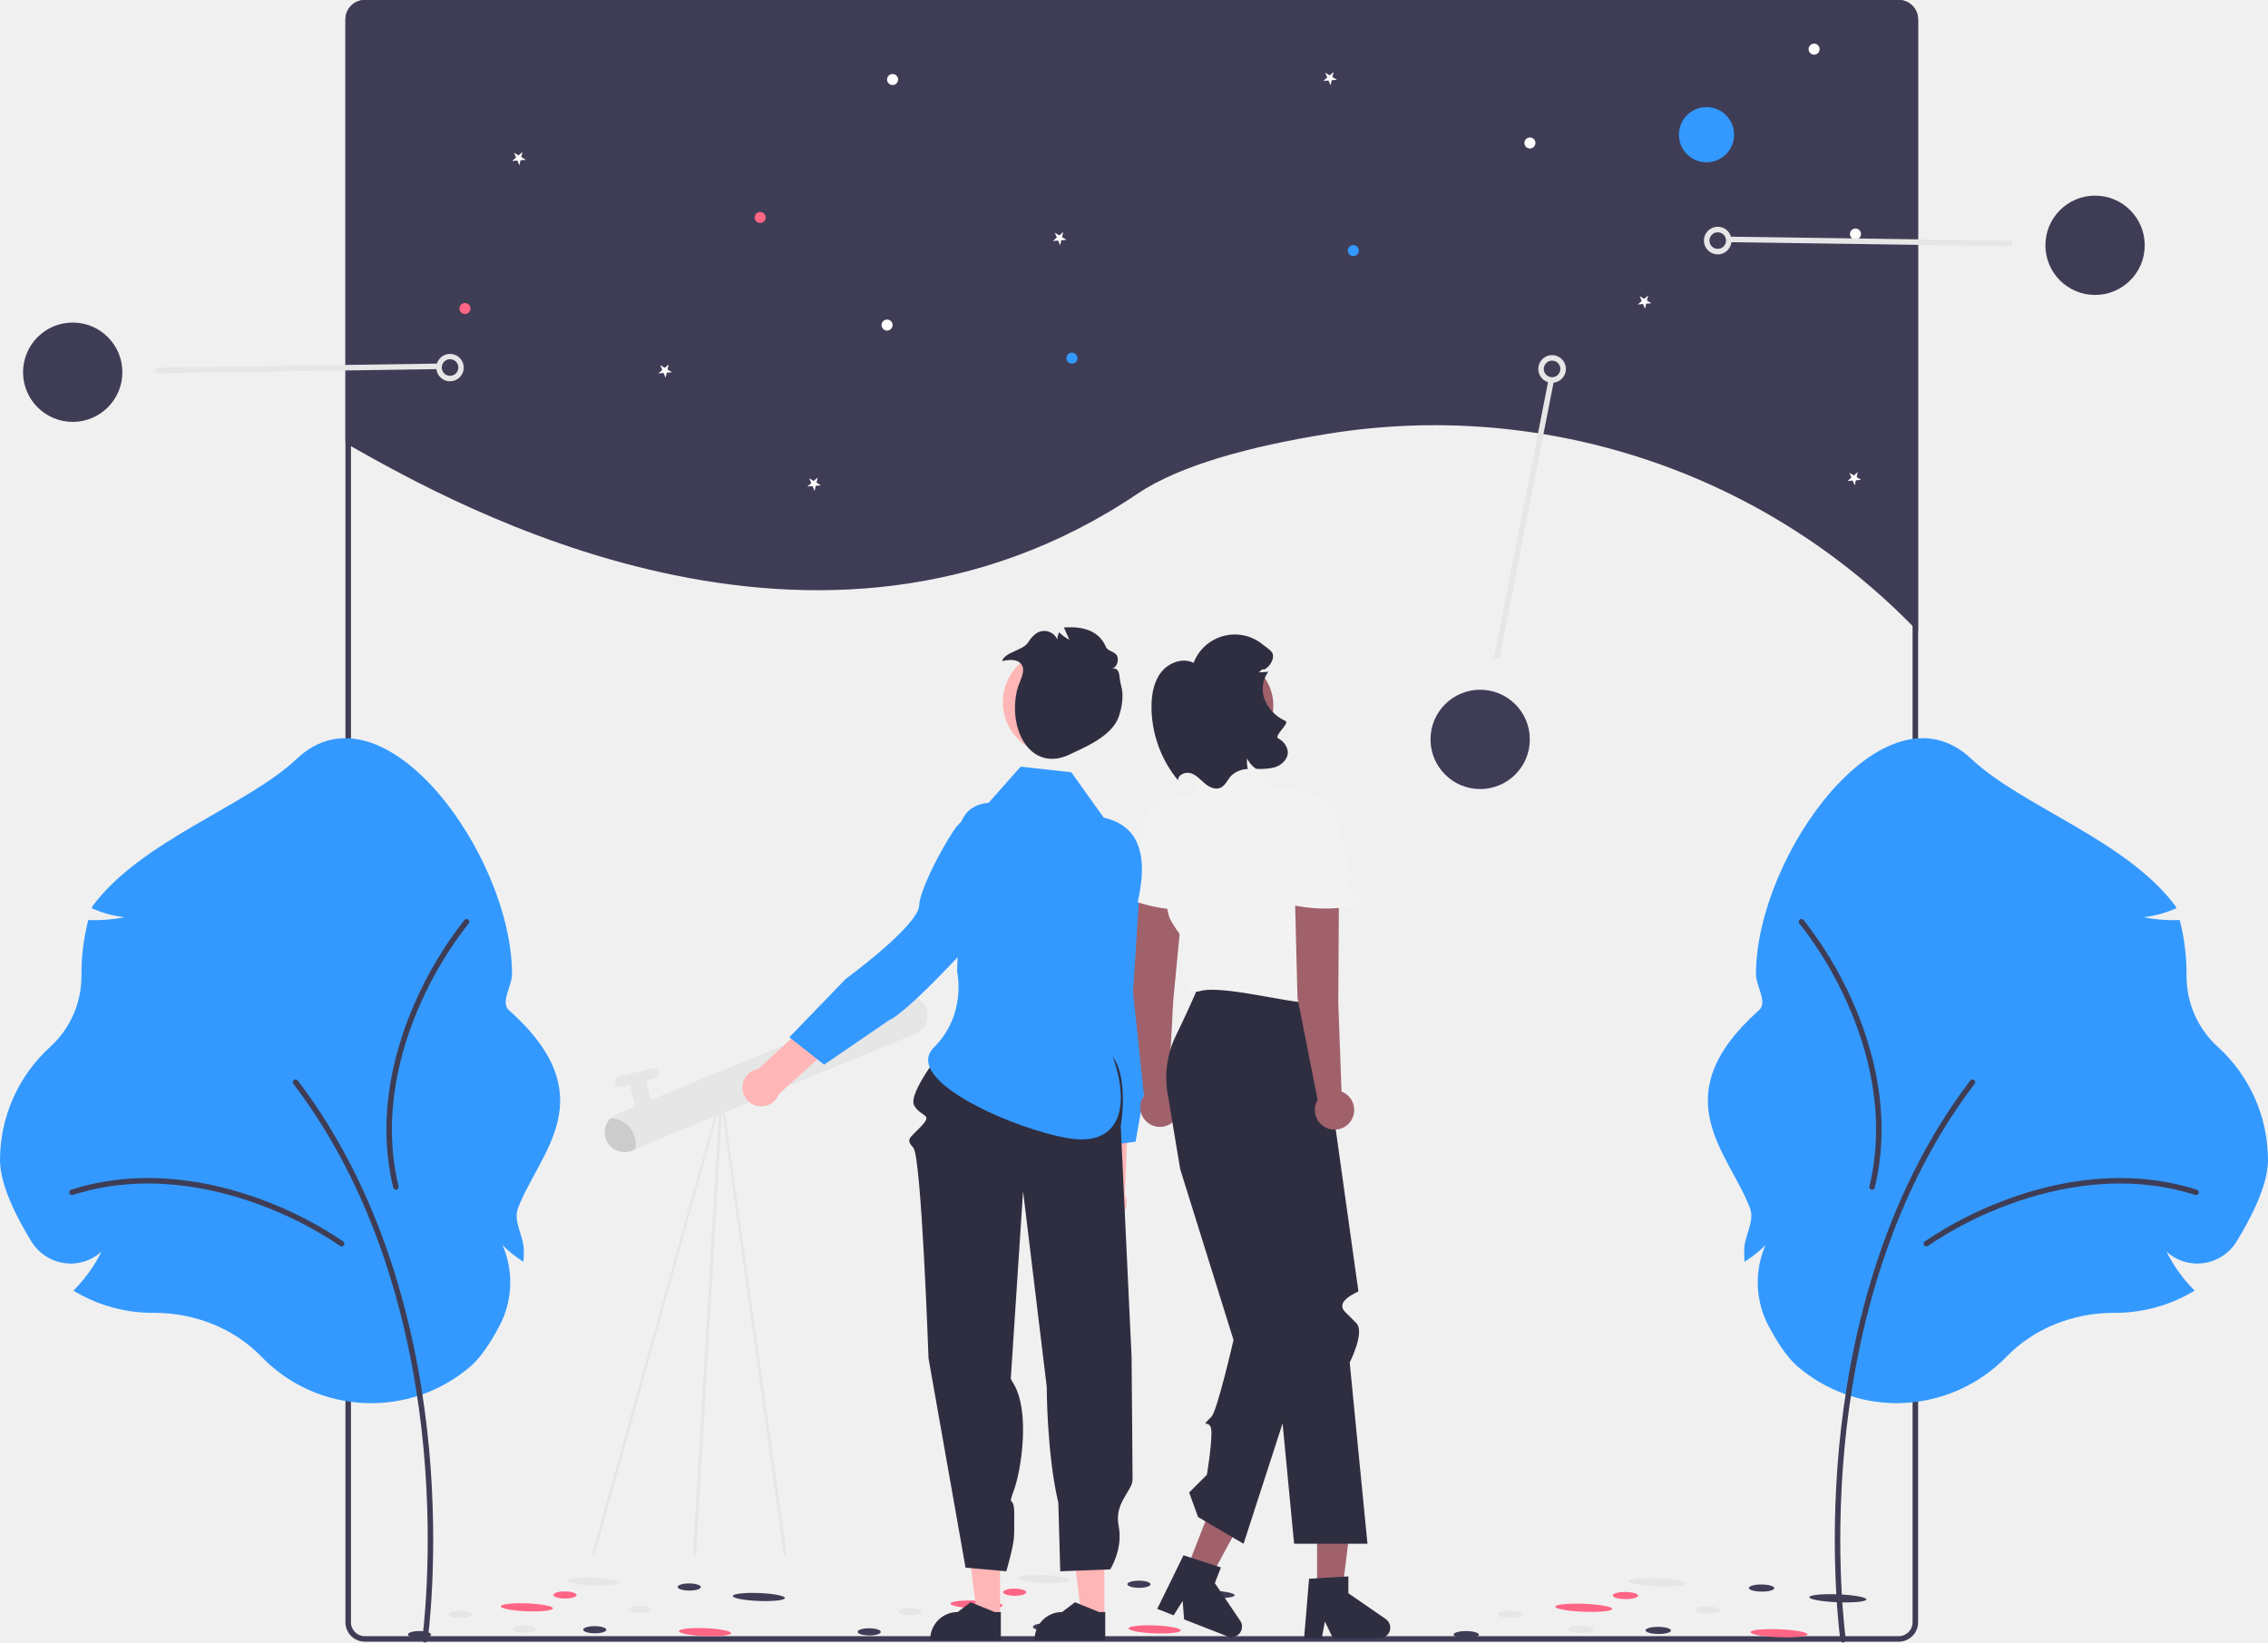
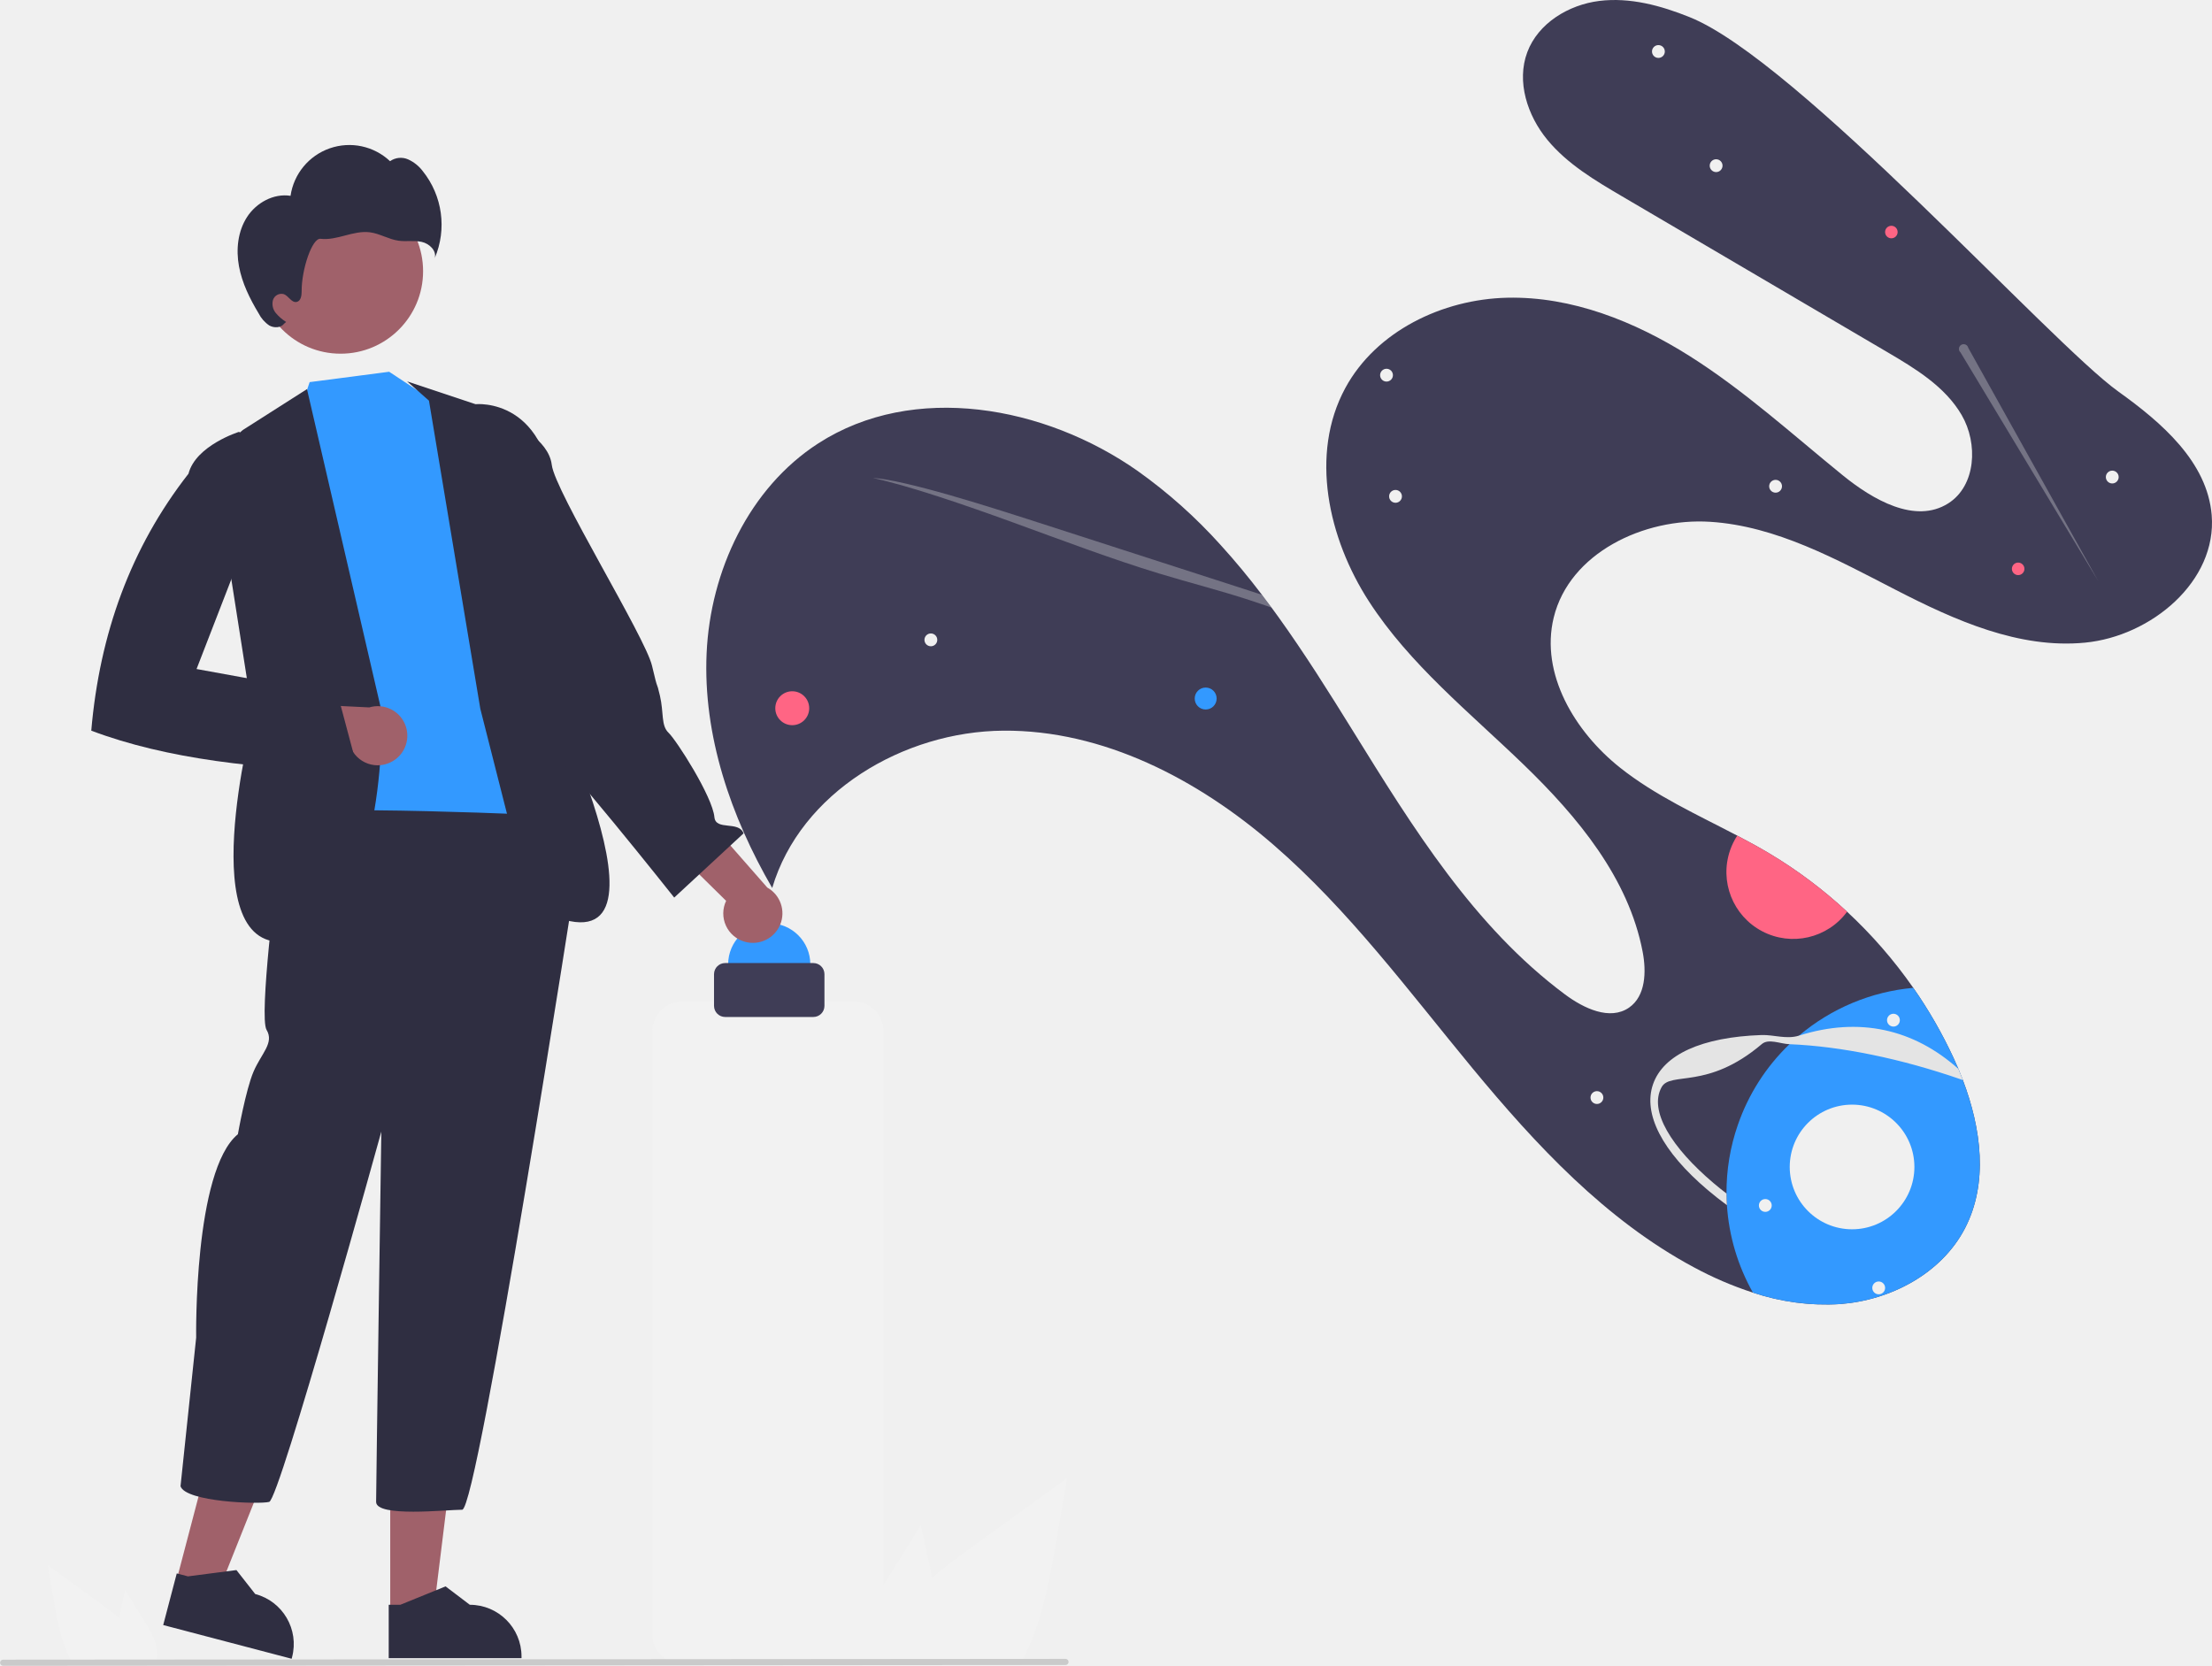
- <svg xmlns="http://www.w3.org/2000/svg" data-name="Layer 1" width="822.034" height="595.291" viewBox="0 0 822.034 595.291">
-   <path d="M883.85,159.097v221.92c-.67-.68-1.33-1.36-2-2.04q-.614-.624-1.233-1.247A242.559,242.559,0,0,0,669.83,309.334C642.315,313.776,616.461,320.581,601,331c-116.278,78.361-248.21,3.687-285.15-17.193-.67-.37-1.34-.75-2-1.14v-153.57a7,7,0,0,1,7-7h556A7,7,0,0,1,883.85,159.097Z" transform="translate(-188.6429 -152.0966)" fill="#3f3d56" />
-   <path d="M602.35,492.252l-15.012,3.394c-1.742,9.887-1.423,50.047-1.423,50.047l-1.293,38.427a6.795,6.795,0,1,0,11.717.991l1.952-47.393Z" transform="translate(-188.6429 -152.0966)" fill="#ffb6b6" />
-   <path d="M585.001,453.6h0a16.239,16.239,0,0,1,19.634,15.466l.247,9.715s3.8,49.512.307,59.183l-4.957,27.921-15.92,2.032-.784-29.375s4.702-32.43-.401-37.691c-3.125-3.222-8.114-16.568-10.617-28.018A16.197,16.197,0,0,1,585.001,453.6Z" transform="translate(-188.6429 -152.0966)" fill="#3399ff" />
-   <path d="M473.254,716.003a.551.551,0,0,1-.522-.372L449.898,551.339,404.162,715.764a.552.552,0,0,1-.909-.626L449.609,549.812a.56.56,0,0,1,.529-.234.553.553,0,0,1,.447.368l23.191,165.326a.552.552,0,0,1-.522.731Z" transform="translate(-188.6429 -152.0966)" fill="#e6e6e6" />
-   <path d="M440.404,716.003a.551.551,0,0,1-.547-.63l9.66-165.326a.552.552,0,1,1,1.093.156l-9.66,165.326A.553.553,0,0,1,440.404,716.003Z" transform="translate(-188.6429 -152.0966)" fill="#e6e6e6" />
-   <path d="M524.573,518.41A7.179,7.179,0,0,1,521.553,526.171a6.962,6.962,0,0,1-1.205.637L417.778,569.032a7.181,7.181,0,0,1-9.369-3.904,7.104,7.104,0,0,1-.32-.966,7.175,7.175,0,0,1,4.225-8.397L514.884,513.54a.371.371,0,0,1,.073-.024,7.171,7.171,0,0,1,9.615,4.894Z" transform="translate(-188.6429 -152.0966)" fill="#e6e6e6" />
-   <path d="M420.989,541.659h0a3.035,3.035,0,0,1,3.035,3.035v8.278a3.035,3.035,0,0,1-3.035,3.035h0a3.035,3.035,0,0,1-3.035-3.035v-8.278a3.035,3.035,0,0,1,3.035-3.035Z" transform="translate(-310.936 -31.39206) rotate(-14.27001)" fill="#e6e6e6" />
-   <path d="M413.354,540.751h12.141a1.931,1.931,0,0,1,1.931,1.931v0a1.931,1.931,0,0,1-1.931,1.931H413.354a1.931,1.931,0,0,1-1.931-1.931v0a1.931,1.931,0,0,1,1.931-1.931Z" transform="translate(-309.4672 -31.96875) rotate(-14.26987)" fill="#e6e6e6" />
-   <path d="M408.532,565.644a7.179,7.179,0,0,1,1.374-8.213,9.377,9.377,0,0,1,8.239,5.261,9.276,9.276,0,0,1,.798,5.782,7.171,7.171,0,0,1-10.411-2.831Z" transform="translate(-188.6429 -152.0966)" fill="#ccc" />
-   <ellipse cx="566.835" cy="724.334" rx="1.439" ry="9.457" transform="translate(-367.6792 1110.417) rotate(-87.76678)" fill="#e6e6e6" />
-   <ellipse cx="626.696" cy="729.909" rx="1.439" ry="9.457" transform="translate(-315.7219 1175.589) rotate(-87.76678)" fill="#3f3d56" />
-   <ellipse cx="542.605" cy="733.65" rx="1.439" ry="9.457" transform="translate(-400.2745 1095.159) rotate(-87.76678)" fill="#ff6584" />
-   <ellipse cx="607.163" cy="742.647" rx="1.439" ry="9.457" transform="translate(-347.2228 1168.313) rotate(-87.76678)" fill="#ff6584" />
-   <ellipse cx="518.428" cy="736.161" rx="1.294" ry="4.201" transform="matrix(0.00482, -0.99999, 0.99999, 0.00482, -408.865, 1098.941)" fill="#e6e6e6" />
-   <ellipse cx="541.656" cy="741.521" rx="1.294" ry="4.201" transform="translate(-391.1083 1127.503) rotate(-89.72402)" fill="#e6e6e6" />
-   <ellipse cx="503.683" cy="743.535" rx="1.294" ry="4.201" transform="translate(-430.9121 1091.534) rotate(-89.72402)" fill="#3f3d56" />
-   <ellipse cx="583.513" cy="734.379" rx="1.294" ry="4.201" transform="translate(-342.3106 1162.251) rotate(-89.72402)" fill="#e6e6e6" />
-   <ellipse cx="556.406" cy="729.168" rx="1.294" ry="4.201" transform="translate(-364.0768 1129.958) rotate(-89.72402)" fill="#ff6584" />
-   <ellipse cx="601.468" cy="726.285" rx="1.294" ry="4.201" transform="translate(-316.3484 1172.151) rotate(-89.72402)" fill="#3f3d56" />
-   <ellipse cx="567.221" cy="741.768" rx="1.294" ry="4.201" transform="translate(-365.9134 1153.314) rotate(-89.72402)" fill="#3f3d56" />
-   <path d="M876.85,152.097h-556a7.008,7.008,0,0,0-7,7v581a7.015,7.015,0,0,0,7,7h556a7.008,7.008,0,0,0,7-7v-581A7.008,7.008,0,0,0,876.85,152.097Zm5,588a5.002,5.002,0,0,1-5,5h-556a5.002,5.002,0,0,1-5-5v-581a5.008,5.008,0,0,1,5-5h556a5.008,5.008,0,0,1,5,5Zm-181.5-587.01q-.84-.51-1.68-.99h-58.44c-.42.66-.82,1.33-1.21,2h63.01C701.47,153.757,700.91,153.427,700.35,153.087Zm-386.5,197.47v14.9c.25.02.51.02.76.03l-.5,28.64-.26-.14v2.82l.21.11-.21,12.01v41.4h2v-106.52Q315.01,347.047,313.85,350.557Zm386.5-197.47q-.84-.51-1.68-.99h-58.44c-.42.66-.82,1.33-1.21,2h63.01C701.47,153.757,700.91,153.427,700.35,153.087Z" transform="translate(-188.6429 -152.0966)" fill="#3f3d56" />
-   <circle cx="618.517" cy="48.82" r="10" fill="#3399ff" />
-   <circle cx="490.517" cy="90.82" r="2" fill="#3399ff" />
-   <circle cx="388.517" cy="129.82" r="2" fill="#3399ff" />
-   <circle cx="275.517" cy="78.82" r="2" fill="#ff6584" />
-   <circle cx="323.517" cy="28.82" r="2" fill="#fff" />
-   <circle cx="657.517" cy="17.82" r="2" fill="#fff" />
-   <circle cx="554.517" cy="51.82" r="2" fill="#fff" />
-   <circle cx="672.517" cy="84.82" r="2" fill="#fff" />
-   <circle cx="321.517" cy="117.82" r="2" fill="#fff" />
-   <circle cx="168.517" cy="111.82" r="2" fill="#ff6584" />
-   <polygon points="243.556 134.907 241.67 135.071 241.244 136.916 240.504 135.173 238.618 135.338 240.047 134.096 239.307 132.353 240.93 133.328 242.359 132.086 241.933 133.931 243.556 134.907" fill="#fff" />
-   <polygon points="484.556 28.907 482.67 29.071 482.244 30.916 481.504 29.173 479.618 29.338 481.047 28.096 480.307 26.353 481.93 27.328 483.359 26.086 482.933 27.931 484.556 28.907" fill="#fff" />
-   <polygon points="598.556 109.907 596.67 110.071 596.244 111.916 595.504 110.173 593.618 110.338 595.047 109.096 594.307 107.353 595.93 108.328 597.359 107.086 596.933 108.931 598.556 109.907" fill="#fff" />
-   <polygon points="386.556 86.907 384.67 87.071 384.244 88.916 383.504 87.173 381.618 87.338 383.047 86.096 382.307 84.353 383.93 85.328 385.359 84.086 384.933 85.931 386.556 86.907" fill="#fff" />
-   <polygon points="297.556 175.907 295.67 176.071 295.244 177.916 294.504 176.173 292.618 176.338 294.047 175.096 293.307 173.353 294.93 174.328 296.359 173.086 295.933 174.931 297.556 175.907" fill="#fff" />
-   <polygon points="674.556 173.907 672.67 174.071 672.244 175.916 671.504 174.173 669.618 174.338 671.047 173.096 670.307 171.353 671.93 172.328 673.359 171.086 672.933 172.931 674.556 173.907" fill="#fff" />
-   <polygon points="190.556 57.907 188.67 58.071 188.244 59.916 187.504 58.173 185.618 58.338 187.047 57.096 186.307 55.353 187.93 56.328 189.359 55.086 188.933 56.931 190.556 57.907" fill="#fff" />
-   <path d="M599.305,511.718l3.265-50.577a8.181,8.181,0,0,1,8.584-7.619h0a8.181,8.181,0,0,1,7.714,9.025l-5.002,52.434-1.696,31.989a7.139,7.139,0,1,1-8.891,2.213Z" transform="translate(-188.6429 -152.0966)" fill="#a0616a" />
-   <path d="M598.55,472.439h0a2.412,2.412,0,0,1-.264-2.912,3.129,3.129,0,0,0,.439-1.858,2.878,2.878,0,0,0-.058-.373,4.72,4.72,0,0,1,1.018-4.244c1.668-1.863,2.545-4.743,2.972-7.322a35.592,35.592,0,0,1,1.919-8.343c1.63-3.792,5.317-7.091,10.123-5.276a9.501,9.501,0,0,1,4.793,4.19c2.287,3.956,2.144,8.634,1.965,13.108l.936-1.737a36.325,36.325,0,0,0,2.083,14.376c-1.077-.249-1.896,1.18-1.583,2.24a6.352,6.352,0,0,0,2.061,2.542c1.013.956,1.952,2.356.92,3.724a2.974,2.974,0,0,1-2.109,1.109,56.21,56.21,0,0,1-22.86-2.59c-1.634-.541-3.381-1.273-4.187-2.794S596.831,472.354,598.55,472.439Z" transform="translate(-188.6429 -152.0966)" fill="#f2f2f2" />
-   <polygon points="477.379 578.297 486.296 578.297 490.539 543.905 477.379 543.905 477.379 578.297" fill="#a0616a" />
-   <path d="M663.112,724.287l14.245-.85v6.103l13.543,9.353a3.812,3.812,0,0,1-2.166,6.949H671.775l-2.923-6.037-1.141,6.037H661.316Z" transform="translate(-188.6429 -152.0966)" fill="#2f2e41" />
-   <polygon points="429.441 570.444 437.746 573.69 454.219 543.203 441.962 538.412 429.441 570.444" fill="#a0616a" />
-   <path d="M617.597,715.794l13.577,4.394-2.222,5.684,9.209,13.642a3.812,3.812,0,0,1-4.548,5.684l-15.796-6.174-.525-6.687-3.261,5.207-5.956-2.328Z" transform="translate(-188.6429 -152.0966)" fill="#2f2e41" />
-   <path d="M623.691,508.045h41.6s15.666,111.88,15.711,112.084-8.841,3.435-4.802,7.474l4.039,4.039c3.231,3.231-2.398,14.273-2.398,14.273l6.437,65.702H657.69L644.695,575.902l17.58,65.064-22.904,70.651-16.487-9.694-3.231-8.886,6.419-6.419s1.659-9.648,1.659-15.347-4.847-.852,0-5.699c2.097-2.097,8.001-27.828,8.001-27.828l-19.31-61.841-4.601-27.605a34.679,34.679,0,0,1,3.046-20.905C617.424,522.145,620.647,515.274,623.691,508.045Z" transform="translate(-188.6429 -152.0966)" fill="#2f2e41" />
-   <path d="M621.268,439.38l2.765-8.294a9.76,9.76,0,0,1,8.654-6.655l2.456-.153a9.76,9.76,0,0,1,9.931,6.864v0a9.723,9.723,0,0,0,8.441,6.841c7.18.612,17.837,2.783,17.837,10.283,0,11.31-12.117,41.199-9.694,43.623s8.078,12.41,4.847,15.349c-.842.766-.163,4.448.106,7.086.488,4.777-33.227-5.784-42.921-3.047s-4.847-17.772-6.463-19.388a41.013,41.013,0,0,1-4.04-5.911,9.73,9.73,0,0,1-1.192-3.107l-2.782-14.082c-.046-.234-.083-.464-.112-.701-.368-3.014-2.52-23.294,5.702-26.284C623.691,438.572,621.268,439.38,621.268,439.38Z" transform="translate(-188.6429 -152.0966)" fill="#f2f2f2" />
-   <path d="M658.914,513.758l-1.272-50.667a8.181,8.181,0,0,1,7.868-8.356h0A8.181,8.181,0,0,1,674,463.033l-.292,52.671,1.172,32.012a7.139,7.139,0,1,1-8.657,3Z" transform="translate(-188.6429 -152.0966)" fill="#a0616a" />
-   <path d="M653.245,473.532v0a2.412,2.412,0,0,1-.524-2.877,3.129,3.129,0,0,0,.271-1.89,2.878,2.878,0,0,0-.092-.366,4.72,4.72,0,0,1,.634-4.318c1.495-2.005,2.11-4.951,2.305-7.559a35.592,35.592,0,0,1,1.165-8.481c1.284-3.923,4.662-7.539,9.61-6.16a9.501,9.501,0,0,1,5.148,3.744c2.631,3.735,2.908,8.407,3.13,12.88l.777-1.814a36.325,36.325,0,0,0,3.361,14.132c-1.095-.152-1.783,1.345-1.377,2.372a6.352,6.352,0,0,0,2.28,2.347c1.095.862,2.155,2.172,1.249,3.627a2.974,2.974,0,0,1-2.001,1.293,56.21,56.21,0,0,1-23-.534c-1.676-.392-3.481-.965-4.42-2.408S651.525,473.6,653.245,473.532Z" transform="translate(-188.6429 -152.0966)" fill="#f2f2f2" />
-   <circle cx="443.757" cy="255.78" r="17.772" fill="#a0616a" />
-   <path d="M615.607,434.881c.01-2.081,2.741-3.171,4.721-2.519,1.973.655,3.395,2.335,4.982,3.672,1.591,1.345,3.795,2.418,5.696,1.58,1.803-.799,2.532-2.934,3.883-4.366a9.091,9.091,0,0,1,5.992-2.438c-.045-.203-.09-.406-.117-.608a12.824,12.824,0,0,1-.135-3.242,9.914,9.914,0,0,0,1.767,2.517,9.249,9.249,0,0,0,1.494,1.257,21.955,21.955,0,0,0,6.667-.502c2.609-.769,5.052-3.076,4.847-5.798a6.404,6.404,0,0,0-3.462-4.702c-1.753-1.014,4.393-5.513,2.562-6.373a14.262,14.262,0,0,1-7.648-8.178,10.69,10.69,0,0,1,1.471-9.625c1.617-.205-4.785.564-3.251.004-.181-1.071-.256.727-.163-.352.453.929,1.084-1.113,1.796-.373a6.312,6.312,0,0,0,3.013-3.294c1.172-3.125-.816-3.737-3.397-5.857a15.987,15.987,0,0,0-25.062,6.645c-3.912-1.957-8.944-.113-11.68,3.307-2.725,3.424-3.55,7.997-3.582,12.372A41.832,41.832,0,0,0,615.607,434.881Z" transform="translate(-188.6429 -152.0966)" fill="#2f2e41" />
-   <polygon points="362.459 585.863 354.134 585.862 350.174 553.753 362.46 553.754 362.459 585.863" fill="#ffb6b6" />
-   <path d="M551.395,746.643l-25.599-.001v-.324a9.964,9.964,0,0,1,9.964-9.964h.001l4.676-3.547,8.724,3.548,2.235,0Z" transform="translate(-188.6429 -152.0966)" fill="#2f2e41" />
-   <polygon points="400.293 585.863 391.969 585.862 388.009 553.753 400.295 553.754 400.293 585.863" fill="#ffb6b6" />
-   <path d="M589.229,746.643l-25.599-.001v-.324a9.964,9.964,0,0,1,9.964-9.964h.001l4.676-3.547,8.724,3.548,2.235,0Z" transform="translate(-188.6429 -152.0966)" fill="#2f2e41" />
-   <path d="M530.863,531.813s-13.453,16.686-10.845,21.012,6.812,2.828,2.608,7.36-5.888,4.586-2.944,7.922,5.501,76.264,5.501,76.264l13.417,75.887,14.767,1.331s2.755-9.275,2.822-12.87.067-.463.067-7.914-2.657-1.679-.067-8.769,5.818-27.977,0-38.132-1.245-1.245-1.245-1.245l4.507-68.822L568.028,654.679s0,24.382,4.204,42.038l.695,24.872,18.119-.693s4.727-7.364,3.046-15.772,5.045-12.611,5.045-16.815-.354-44.415-.354-44.415l-3.929-83.71s3.442-19.009-4.124-26.575S530.863,531.813,530.863,531.813Z" transform="translate(-188.6429 -152.0966)" fill="#2f2e41" />
-   <path d="M546.979,443.032l11.611-13.074,18.346,2.038,11.746,16.438h0c12.982,2.988,15.375,13.601,13.096,26.726-4.558,26.246-15.81,44.593-10.695,57.543,7.764,19.658,4,34.785-14.586,32.029s-61.413-20.956-49.341-33.028,8.38-27.493,8.38-27.493l1.374-37.058c-2.17-11.77-1.835-22.89,10.069-24.122Z" transform="translate(-188.6429 -152.0966)" fill="#3399ff" />
-   <path d="M541.402,487.917l-12.935-8.341c-8.278,5.68-36.727,34.027-36.727,34.027l-28.34,25.984a6.795,6.795,0,1,0,7.497,9.059l35.203-31.791Z" transform="translate(-188.6429 -152.0966)" fill="#ffb6b6" />
-   <path d="M556.85,448.467l0,0a16.239,16.239,0,0,1,2.706,24.847l-6.763,6.979s-32.688,37.382-42.038,41.659l-23.405,16.011-12.598-9.943,20.424-21.128s26.445-19.35,26.629-26.678c.112-4.487,6.147-17.394,12.569-27.198A16.197,16.197,0,0,1,556.85,448.467Z" transform="translate(-188.6429 -152.0966)" fill="#3399ff" />
-   <circle id="a4725208-37e7-4bba-8b44-e2dd7653a02c" data-name="ab6171fa-7d69-4734-b81c-8dff60f9761b" cx="571.082" cy="406.595" r="18.965" transform="translate(-192.344 655.8446) rotate(-70.37475)" fill="#ffb6b6" />
-   <path d="M561.262,384.976a10.673,10.673,0,0,1,3.214-3.487,5.219,5.219,0,0,1,7.403,2.389,5.723,5.723,0,0,1,.665-2.613,14.541,14.541,0,0,0,3.696,2.704l-1.99-4.44c7.544-.572,12.869,1.504,15.262,7.076.685,1.595,3.261,1.57,4.015,3.234.755,1.664-.121,4.328-1.878,4.479,3.378-.06,2.341,2.788,3.333,6.216.992,3.428.433,7.284-.679,10.822-1.442,4.588-5.488,7.591-9.439,9.938-2.584,1.535-7.728,3.864-7.755,3.877-14.207,7.456-23.264-7.755-19.882-22.768.764-3.391,3.534-7.067,1.549-9.609-1.546-1.979-4.473-1.614-6.926-1.091C552.805,388.413,559.413,387.84,561.262,384.976Z" transform="translate(-188.6429 -152.0966)" fill="#2f2e41" />
-   <ellipse cx="789.185" cy="725.581" rx="1.439" ry="10.36" transform="translate(-155.2401 1333.797) rotate(-87.76678)" fill="#e6e6e6" />
-   <ellipse cx="854.774" cy="731.38" rx="1.439" ry="10.36" transform="translate(-98.00137 1404.908) rotate(-87.76678)" fill="#3f3d56" />
-   <ellipse cx="762.68" cy="734.809" rx="1.439" ry="10.36" transform="matrix(0.03897, -0.99924, 0.99924, 0.03897, -189.9335, 1316.18)" fill="#ff6584" />
-   <ellipse cx="833.426" cy="744.047" rx="1.439" ry="10.36" transform="translate(-131.1757 1395.75) rotate(-87.76678)" fill="#ff6584" />
-   <ellipse cx="736.207" cy="737.231" rx="1.294" ry="4.602" transform="translate(-195.7719 1315.176) rotate(-89.52287)" fill="#e6e6e6" />
-   <ellipse cx="761.67" cy="742.678" rx="1.294" ry="4.602" transform="translate(-175.9679 1346.04) rotate(-89.52287)" fill="#e6e6e6" />
-   <ellipse cx="720.084" cy="744.551" rx="1.294" ry="4.602" transform="matrix(0.00833, -0.99997, 0.99997, 0.00833, -219.0802, 1306.313)" fill="#3f3d56" />
-   <ellipse cx="807.491" cy="735.69" rx="1.294" ry="4.602" transform="matrix(0.00833, -0.99997, 0.99997, 0.00833, -123.5408, 1384.93)" fill="#e6e6e6" />
-   <ellipse cx="777.779" cy="730.377" rx="1.294" ry="4.602" transform="matrix(0.00833, -0.99997, 0.99997, 0.00833, -147.6926, 1349.951)" fill="#ff6584" />
-   <ellipse cx="827.127" cy="727.662" rx="1.294" ry="4.602" transform="translate(-96.03975 1396.604) rotate(-89.52287)" fill="#3f3d56" />
-   <ellipse cx="789.673" cy="743.02" rx="1.294" ry="4.602" transform="translate(-148.5399 1374.382) rotate(-89.52287)" fill="#3f3d56" />
-   <ellipse cx="403.835" cy="725.334" rx="1.439" ry="9.457" transform="translate(-525.3268 948.5015) rotate(-87.76678)" fill="#e6e6e6" />
-   <ellipse cx="463.696" cy="730.909" rx="1.439" ry="9.457" transform="translate(-473.3695 1013.674) rotate(-87.76678)" fill="#3f3d56" />
-   <ellipse cx="379.605" cy="734.65" rx="1.439" ry="9.457" transform="translate(-557.9221 933.2437) rotate(-87.76678)" fill="#ff6584" />
-   <ellipse cx="444.163" cy="743.647" rx="1.439" ry="9.457" transform="translate(-504.8703 1006.398) rotate(-87.76678)" fill="#ff6584" />
-   <ellipse cx="355.428" cy="737.161" rx="1.294" ry="4.201" transform="matrix(0.00482, -0.99999, 0.99999, 0.00482, -572.0798, 936.9379)" fill="#e6e6e6" />
-   <ellipse cx="378.656" cy="742.521" rx="1.294" ry="4.201" transform="translate(-554.3232 965.5) rotate(-89.72402)" fill="#e6e6e6" />
-   <ellipse cx="340.683" cy="744.535" rx="1.294" ry="4.201" transform="translate(-594.127 929.5313) rotate(-89.72402)" fill="#3f3d56" />
-   <ellipse cx="420.513" cy="735.379" rx="1.294" ry="4.201" transform="translate(-505.5254 1000.248) rotate(-89.72402)" fill="#e6e6e6" />
-   <ellipse cx="393.406" cy="730.168" rx="1.294" ry="4.201" transform="translate(-527.2917 967.9551) rotate(-89.72402)" fill="#ff6584" />
-   <ellipse cx="438.468" cy="727.285" rx="1.294" ry="4.201" transform="translate(-479.5633 1010.148) rotate(-89.72402)" fill="#3f3d56" />
-   <ellipse cx="404.221" cy="742.768" rx="1.294" ry="4.201" transform="translate(-529.1283 991.3106) rotate(-89.72402)" fill="#3f3d56" />
-   <path d="M876.184,660.658a55.365,55.365,0,0,1-35.983-13.287c-3.345-2.863-6.909-7.841-10.593-14.795a33.835,33.835,0,0,1-1.073-29.21,38.825,38.825,0,0,1-6.411,5.259l-1.172.78-.068-1.406c-.044-.914-.067-1.825-.067-2.708,0-5.202,3.934-10.48,2.12-15.288-7.648-20.265-31.904-40.404,3.251-71.767,3.252-2.901-1.092-8.702-1.092-13.092,0-43.019,46.742-107.55,78.032-78.017,18.265,17.239,56.318,29.485,74.084,53.464l.235.71-.693.28a41.817,41.817,0,0,1-11.111,2.955,52.982,52.982,0,0,0,12.389,1.038l.644-.023.157.626a78.373,78.373,0,0,1,2.326,18.965l-.003.691a34.556,34.556,0,0,0,11.415,25.766,55.493,55.493,0,0,1,18.104,40.949c0,9.12-6.198,21.091-11.398,29.528a16.697,16.697,0,0,1-12.257,7.851,16.306,16.306,0,0,1-13.16-4.251,53.925,53.925,0,0,0,9.51,13.464l.71.731-.881.513a55.324,55.324,0,0,1-27.89,7.532l-.574-.002c-14.878,0-28.999,5.764-38.744,15.814A55.786,55.786,0,0,1,876.184,660.658Z" transform="translate(-188.6429 -152.0966)" fill="#3399ff" />
-   <path d="M856.66,747.388a.996.996,0,0,1-.985-.855c-.042-.297-4.186-30.181-.464-69.898,3.437-36.68,14.474-89.512,47.535-132.901a.996.996,0,1,1,1.584,1.207c-32.776,43.015-43.724,95.459-47.137,131.88-3.7,39.486.411,69.137.453,69.432a.997.997,0,0,1-.987,1.136Z" transform="translate(-188.6429 -152.0966)" fill="#3f3d56" />
-   <path d="M886.848,603.838a.996.996,0,0,1-.586-1.801,137.235,137.235,0,0,1,30.297-15.423c16.715-6.12,42.133-11.667,68.301-3.339a.996.996,0,1,1-.604,1.897c-25.631-8.157-50.589-2.701-67.012,3.312A134.981,134.981,0,0,0,887.433,603.648.992.992,0,0,1,886.848,603.838Z" transform="translate(-188.6429 -152.0966)" fill="#3f3d56" />
-   <path d="M840.593,486.236a.996.996,0,0,1,1.754-.714,137.236,137.236,0,0,1,17.564,29.107c7.307,16.231,14.671,41.184,8.249,67.883a.996.996,0,1,1-1.936-.466c6.29-26.152-.949-50.652-8.129-66.6a134.981,134.981,0,0,0-17.271-28.641A.992.992,0,0,1,840.593,486.236Z" transform="translate(-188.6429 -152.0966)" fill="#3f3d56" />
-   <path d="M283.328,643.729c-9.745-10.05-23.867-15.814-38.744-15.814l-.574.002a55.324,55.324,0,0,1-27.89-7.532l-.881-.513.71-.731a53.925,53.925,0,0,0,9.51-13.464,16.306,16.306,0,0,1-13.16,4.251,16.697,16.697,0,0,1-12.257-7.851c-5.2-8.437-11.398-20.408-11.398-29.528a55.493,55.493,0,0,1,18.104-40.949,34.556,34.556,0,0,0,11.415-25.766l-.003-.691a78.373,78.373,0,0,1,2.326-18.965l.157-.626.644.023a52.982,52.982,0,0,0,12.389-1.038,41.817,41.817,0,0,1-11.111-2.955l-.693-.28.235-.71c17.767-23.979,55.82-36.225,74.084-53.464,31.29-29.534,78.032,34.998,78.032,78.017,0,4.39-4.344,10.19-1.092,13.092,35.155,31.363,10.898,51.502,3.251,71.767-1.814,4.808,2.12,10.087,2.12,15.288,0,.883-.023,1.794-.067,2.708l-.068,1.406-1.172-.78a38.824,38.824,0,0,1-6.411-5.259,33.835,33.835,0,0,1-1.073,29.21c-3.684,6.953-7.248,11.931-10.593,14.795a55.313,55.313,0,0,1-75.79-3.641Z" transform="translate(-188.6429 -152.0966)" fill="#3399ff" />
-   <path d="M342.66,747.388a.996.996,0,0,0,.985-.855c.042-.297,4.186-30.181.464-69.898-3.437-36.68-14.474-89.512-47.535-132.901a.996.996,0,1,0-1.584,1.207c32.776,43.015,43.724,95.459,47.137,131.88,3.7,39.486-.411,69.137-.453,69.432a.997.997,0,0,0,.987,1.136Z" transform="translate(-188.6429 -152.0966)" fill="#3f3d56" />
-   <path d="M312.471,603.838a.996.996,0,0,0,.586-1.801,137.236,137.236,0,0,0-30.297-15.423c-16.715-6.12-42.133-11.667-68.301-3.339a.996.996,0,1,0,.604,1.897c25.631-8.157,50.589-2.701,67.012,3.312A134.982,134.982,0,0,1,311.887,603.648.992.992,0,0,0,312.471,603.838Z" transform="translate(-188.6429 -152.0966)" fill="#3f3d56" />
-   <path d="M358.727,486.236a.996.996,0,0,0-1.754-.714,137.235,137.235,0,0,0-17.564,29.107c-7.307,16.231-14.671,41.184-8.249,67.883a.996.996,0,1,0,1.936-.466c-6.29-26.152.949-50.652,8.129-66.6A134.981,134.981,0,0,1,358.495,486.806.992.992,0,0,0,358.727,486.236Z" transform="translate(-188.6429 -152.0966)" fill="#3f3d56" />
-   <rect x="245.047" y="284.608" width="102.43" height="2" transform="translate(-192.7373 -147.7876) rotate(-0.82761)" fill="#e6e6e6" />
-   <path d="M349.568,289.785a4.967,4.967,0,1,1,2.187.508A4.968,4.968,0,0,1,349.568,289.785Zm1.214-7.331a2.98,2.98,0,0,0-1.719,1.521v0a3.007,3.007,0,1,0,1.719-1.522Z" transform="translate(-188.6429 -152.0966)" fill="#e6e6e6" />
-   <circle cx="26.357" cy="134.903" r="18" fill="#3f3d56" />
-   <rect x="865.739" y="188.393" width="2" height="102.43" transform="translate(425.9938 950.6985) rotate(-89.17239)" fill="#e6e6e6" />
-   <path d="M811.245,244.293a5.009,5.009,0,1,1,2.187-.508A5.005,5.005,0,0,1,811.245,244.293Zm-.007-8.004a3.002,3.002,0,1,0,2.699,1.687v-0a3.007,3.007,0,0,0-2.699-1.687Z" transform="translate(-188.6429 -152.0966)" fill="#e6e6e6" />
-   <circle cx="759.357" cy="88.903" r="18" fill="#3f3d56" />
-   <rect x="689.771" y="339.368" width="102.43" height="2" transform="translate(75.73371 849.901) rotate(-78.90411)" fill="#e6e6e6" />
-   <path d="M746.267,284.927a5.009,5.009,0,1,1,.11,2.243A5.005,5.005,0,0,1,746.267,284.927Zm7.877,1.42a3.002,3.002,0,1,0-2.141,2.355l0.0 0a3.007,3.007,0,0,0,2.141-2.355Z" transform="translate(-188.6429 -152.0966)" fill="#e6e6e6" />
-   <circle cx="536.487" cy="267.983" r="18" fill="#3f3d56" />
+ <svg xmlns="http://www.w3.org/2000/svg" data-name="Layer 1" width="861.343" height="648.679" viewBox="0 0 861.343 648.679">
+   <path d="M487.967,298.314c37.101-23.943,88.2-14.64,124.348,10.729a196.935,196.935,0,0,1,32.307,28.827c5.643,6.19,10.993,12.687,16.11,19.409,1.261,1.649,2.515,3.315,3.746,4.997q1.263,1.706,2.505,3.435c10.378,14.425,19.892,29.6,29.206,44.638,23.251,37.538,47.108,76.194,82.534,102.549,7.299,5.428,17.482,10.317,24.96,5.133,6.489-4.502,6.767-13.967,5.29-21.724-5.49-28.74-25.295-52.557-46.336-72.888-21.04-20.331-44.332-38.971-60.23-63.537-15.898-24.567-23.161-57.364-9.236-83.094,12.001-22.173,37.821-34.61,63.024-35.189,25.201-.574,49.685,9.222,71.007,22.674,21.319,13.457,40.066,30.531,59.631,46.43,11.794,9.592,28.261,19.109,41.114,10.988,10.856-6.863,11.703-23.338,5.233-34.431s-18.018-18.064-29.089-24.566q-51.558-30.288-103.117-60.571c-10.545-6.189-21.321-12.575-29.105-22.012-7.786-9.431-12.108-22.686-7.817-34.139,4.234-11.286,16.059-18.453,28.023-19.948,11.956-1.492,24.015,1.823,35.199,6.314,41.912,16.832,140.602,126.951,166.905,145.778,16.903,12.092,34.66,27.4,36.369,48.112,2.13,25.784-23.526,47.182-49.278,49.683-25.748,2.509-50.704-8.687-73.71-20.524s-46.486-24.887-72.309-26.53c-25.823-1.643-54.795,12.161-60.917,37.3-5.323,21.874,8.21,44.446,25.838,58.442,13.798,10.958,29.992,18.256,45.635,26.462,4.344,2.272,8.642,4.621,12.834,7.132a180.251,180.251,0,0,1,29.935,22.505,183.677,183.677,0,0,1,25.774,29.641,179.182,179.182,0,0,1,15.621,27.173q1.006,2.176,1.954,4.412c.599,1.426,1.179,2.869,1.729,4.328,7.18,18.913,9.977,40.108.804,57.763-9.149,17.608-28.965,28.034-48.753,29.48a89.801,89.801,0,0,1-33.791-4.464,137.23,137.23,0,0,1-23.13-9.941C794.526,600.7,767.404,571.542,742.634,541.566c-24.764-29.974-48.083-61.534-77.482-86.977-29.397-25.449-66.237-44.69-105.12-44.398-38.882.287-78.965,23.978-90.008,61.258-16.096-27.736-26.981-59.355-25.544-91.388S461.024,315.705,487.967,298.314Z" transform="translate(-169.3286 -125.6603)" fill="#3f3d56" />
+   <circle cx="469.487" cy="272.017" r="4.272" fill="#3399ff" />
+   <circle cx="308.499" cy="275.792" r="6.605" fill="#ff6584" />
+   <circle cx="785.865" cy="221.517" r="2.44" fill="#ff6584" />
+   <circle cx="736.489" cy="90.362" r="2.44" fill="#ff6584" />
+   <path d="M843.026,456.742a26.079,26.079,0,0,1,2.78-5.683c4.344,2.272,8.642,4.621,12.834,7.132a180.251,180.251,0,0,1,29.935,22.505,26.025,26.025,0,0,1-45.549-23.953Z" transform="translate(-169.3286 -125.6603)" fill="#ff6584" />
+   <circle cx="362.474" cy="249.168" r="2.496" fill="#f0f0f0" />
+   <circle cx="668.25" cy="64.513" r="2.496" fill="#f0f0f0" />
+   <circle cx="645.778" cy="20.057" r="2.496" fill="#f0f0f0" />
+   <circle cx="822.503" cy="185.77" r="2.496" fill="#f0f0f0" />
+   <circle cx="691.404" cy="189.356" r="2.496" fill="#f0f0f0" />
+   <circle cx="621.835" cy="427.406" r="2.496" fill="#f0f0f0" />
+   <circle cx="543.408" cy="193.29" r="2.496" fill="#f0f0f0" />
+   <circle cx="539.904" cy="146.097" r="2.496" fill="#f0f0f0" />
+   <path d="M866.141,532.284c-3.706-.152-7.303-.17-10.77-.05-21.356.738-35.581,6.857-39.028,16.788s3.93,23.547,20.237,37.356q2.419,2.048,5.043,4.063a80.028,80.028,0,0,1,24.518-58.158Z" transform="translate(-169.3286 -125.6603)" fill="none" />
+   <path d="M846.05,563.682a79.499,79.499,0,0,1,20.092-31.399q1.801-1.724,3.704-3.331a80.081,80.081,0,0,1,44.504-18.615,179.184,179.184,0,0,1,15.621,27.173q1.006,2.176,1.954,4.412c.599,1.426,1.179,2.869,1.729,4.328,7.18,18.913,9.977,40.108.804,57.763-9.149,17.608-28.965,28.034-48.753,29.48a89.801,89.801,0,0,1-33.791-4.464,79.902,79.902,0,0,1-10.131-34.06c-.098-1.507-.147-3.015-.162-4.53A79.685,79.685,0,0,1,846.05,563.682Z" transform="translate(-169.3286 -125.6603)" fill="#3399ff" />
+   <path d="M813.016,547.869c4.009-11.551,19.006-18.35,42.236-19.154,4.648-.164,9.761,1.77,14.593.237,23.445-7.435,44.715-2.576,62.079,12.97.599,1.426,1.179,2.869,1.729,4.328-.231-.086-.464-.167-.697-.248-23.462-8.143-46.752-12.895-66.814-13.719-3.707-.149-8.129-2.294-10.77-.047-21.208,18.048-35.552,10.486-39.029,16.787-5.079,9.204,3.932,23.545,20.238,37.356q2.419,2.051,5.04,4.06c.015,1.515.063,3.023.162,4.53q-3.946-2.916-7.477-5.9C816.568,574.047,809.009,559.414,813.016,547.869Z" transform="translate(-169.3286 -125.6603)" fill="#e4e4e4" />
+   <circle cx="731.559" cy="501.523" r="2.496" fill="#f0f0f0" />
+   <circle cx="687.403" cy="469.422" r="2.496" fill="#f0f0f0" />
+   <circle cx="721.186" cy="454.431" r="24.27" fill="#f0f0f0" />
+   <path d="M509.195,311.783c5.673.267,17.408,3.084,30.123,6.726,12.708,3.646,26.492,8.094,40.1,12.494q35.733,11.544,71.462,23.08,4.912,1.584,9.851,3.195c1.261,1.649,2.515,3.315,3.746,4.997-2.894-1.023-5.8-2.013-8.697-2.956-12.378-4.023-23.12-6.676-35.133-10.335-18.488-5.627-37.992-13.018-56.909-19.899C544.823,322.197,523.121,314.783,509.195,311.783Z" transform="translate(-169.3286 -125.6603)" fill="#f0f0f0" opacity="0.3" />
+   <path d="M932.758,262.924l53.58,88.947-50.558-90.716a1.849,1.849,0,1,0-3.022,1.769Z" transform="translate(-169.3286 -125.6603)" fill="#f0f0f0" opacity="0.3" />
+   <circle cx="737.296" cy="397.269" r="2.496" fill="#f0f0f0" />
+   <circle cx="299.538" cy="375.527" r="16" fill="#3399ff" />
+   <path d="M459.388,492.403a11.44,11.44,0,0,1-7.314-15.945L423.103,447.935l20.662-4.408,24.344,27.761a11.502,11.502,0,0,1-8.72,21.115Z" transform="translate(-169.3286 -125.6603)" fill="#a0616a" />
+   <path d="M320.866,270.427l16.157,10.649,18.912,4.43s14.999,107.199,22.37,113.629,1.16,7.04,3.157,15.909,6.62,27.015,6.62,27.015c-44.897,27.829-85.006,31.227-119.226,4.575a8.052,8.052,0,0,1,3.765-9.367c5.786-3.594-6.764-17.675-2.028-20.495s-3.633-23.913-3.633-23.913l1.46-45.299-4.066-6.948,5.728-44.6,14.767-6.562,5.056-14.987Z" transform="translate(-169.3286 -125.6603)" fill="#3399ff" />
+   <path d="M327.867,274.187l26.641,8.872s29.47-3.112,30.665,40.758-4.298,67.412-4.298,67.412S442.178,514.507,375.772,478.097L356.367,401.687l-20-120Z" transform="translate(-169.3286 -125.6603)" fill="#2f2e41" />
+   <path d="M354.584,371.177l13.819-1.909s1.334,20.834,7.944,23.992,4.382,3.677,5.161,7.02-5.878,12.604-.642,14.907,51,60,51,60l27-25c-1.856-5.028-10.785-.937-11.345-6.267-.705-8.059-14.838-30.074-17.846-32.897s-1.819-7.799-3.378-14.484-.477-.486-3.075-11.628-37.808-67.913-39.032-78.2-15.558-16.342-15.558-16.342l-11.142,2.598Z" transform="translate(-169.3286 -125.6603)" fill="#2f2e41" />
+   <polygon points="68.581 615.998 84.845 620.268 109.058 559.567 85.054 553.264 68.581 615.998" fill="#a0616a" />
+   <path d="M232.881,758.474l50.014,13.133.166-.632a20.128,20.128,0,0,0-14.354-24.579l-.001-0-7.315-9.33-18.866,2.455-4.366-1.146Z" transform="translate(-169.3286 -125.6603)" fill="#2f2e41" />
+   <polygon points="151.957 628.165 168.771 628.164 176.771 563.303 151.953 563.305 151.957 628.165" fill="#a0616a" />
+   <path d="M320.693,771.367l51.71-.002v-.654a20.128,20.128,0,0,0-20.127-20.127h-.001l-9.445-7.166-17.623,7.167-4.514 0Z" transform="translate(-169.3286 -125.6603)" fill="#2f2e41" />
+   <path d="M279.227,443.444c-4.062,5.078-2.031,22.341-2.031,22.341s-7.109,55.853-4.062,60.93-2.031,9.14-5.078,16.248-6.093,24.372-6.093,24.372c-17.264,14.217-16.248,79.209-16.248,79.209l-6.093,57.884c2.031,6.093,30.465,7.109,34.527,6.093S317.816,566.32,317.816,566.32s-2.031,138.108-2.031,144.201,27.419,3.046,33.512,3.046S393.979,464.769,393.979,464.769v-14.217l-5.078-7.109S283.289,438.366,279.227,443.444Z" transform="translate(-169.3286 -125.6603)" fill="#2f2e41" />
+   <path d="M288.867,277.187,263.929,293.076,251.867,303.187l16,102s-24.309,92.716,14,87,36.161-89.038,36.161-89.038Z" transform="translate(-169.3286 -125.6603)" fill="#2f2e41" />
+   <path d="M322.235,422.083a11.44,11.44,0,0,1-16.544-5.833l-40.644.982,11.201-17.913,36.879,1.814A11.502,11.502,0,0,1,322.235,422.083Z" transform="translate(-169.3286 -125.6603)" fill="#a0616a" />
+   <circle cx="132.63" cy="105.615" r="32.119" fill="#a0616a" />
+   <path d="M265.527,210.171c3.607-5.58,10.375-9.298,16.936-8.253a23.127,23.127,0,0,1,38.75-13.489,7.192,7.192,0,0,1,7.033-.704,14.829,14.829,0,0,1,5.714,4.586,33.28,33.28,0,0,1,4.657,33.857c.802-2.915-2.119-5.657-5.071-6.312-2.951-.654-6.048-.035-9.041-.461-3.836-.546-7.285-2.771-11.127-3.272-3.229-.421-6.477.407-9.626,1.237-3.149.83-6.388,1.676-9.622,1.292-3.234-.384-7.4,11.872-7.344,20.503.011,1.636-.326,3.736-1.925,4.083-1.969.427-3.11-2.29-4.983-3.03a3.467,3.467,0,0,0-4.252,2.261,5.652,5.652,0,0,0,1.079,5.061,16.701,16.701,0,0,0,4.049,3.513l-.772.642c-1.284,1.696-3.947,1.769-5.797.72a12.511,12.511,0,0,1-4.162-4.739c-3.423-5.694-6.426-11.76-7.634-18.293S261.92,215.751,265.527,210.171Z" transform="translate(-169.3286 -125.6603)" fill="#2f2e41" />
+   <path d="M276.867,306.187l-14.433-12.369s-16.852,5.258-19.71,16.314c-22.491,28.759-34.604,62.346-37.857,100.055,29.364,11.09,65.319,15.024,104,16l-8-30-55-10Z" transform="translate(-169.3286 -125.6603)" fill="#2f2e41" />
+   <path d="M225.728,757.227l-7.71-12.39-1.54,7.08c-.27,1.24-.54,2.5-.79,3.75-2.19-1.87-4.52-3.6-6.8-5.26q-10.5-7.62-20.99-15.26l2.19,12.7c1.35,7.82,2.76,15.8,6.1,22.95.37.81.77,1.61,1.2,2.39h32.54a10.488,10.488,0,0,0,.54-2.24.775.775,0,0,0,.01-.15C230.988,765.947,228.308,761.377,225.728,757.227Z" transform="translate(-169.3286 -125.6603)" fill="#f2f2f2" />
+   <path d="M513.298,742.993l14.586-23.44,2.914,13.394c.511,2.346,1.022,4.73,1.495,7.094,4.143-3.538,8.551-6.811,12.864-9.951q19.864-14.416,39.71-28.87l-4.143,24.026c-2.554,14.794-5.222,29.891-11.54,43.418-.7,1.533-1.457,3.046-2.271,4.522H505.352a19.841,19.841,0,0,1-1.022-4.238,1.464,1.464,0,0,1-.018-.284C503.346,759.49,508.417,750.844,513.298,742.993Z" transform="translate(-169.3286 -125.6603)" fill="#f2f2f2" />
+   <path d="M501.855,773.687H434.878A11.525,11.525,0,0,1,423.367,762.175V527.199a11.525,11.525,0,0,1,11.512-11.512H501.855a11.525,11.525,0,0,1,11.512,11.512V762.175A11.525,11.525,0,0,1,501.855,773.687Z" transform="translate(-169.3286 -125.6603)" fill="#f2f2f2" />
+   <path d="M486.04,521.687H451.693A4.332,4.332,0,0,1,447.367,517.36v-12.346a4.332,4.332,0,0,1,4.327-4.327H486.04a4.332,4.332,0,0,1,4.327,4.327V517.36A4.332,4.332,0,0,1,486.04,521.687Z" transform="translate(-169.3286 -125.6603)" fill="#3f3d56" />
+   <path d="M584.269,774.032l-413.75.307a1.191,1.191,0,0,1,0-2.381l413.75-.307a1.191,1.191,0,0,1,0,2.381Z" transform="translate(-169.3286 -125.6603)" fill="#cacaca" />
</svg>
